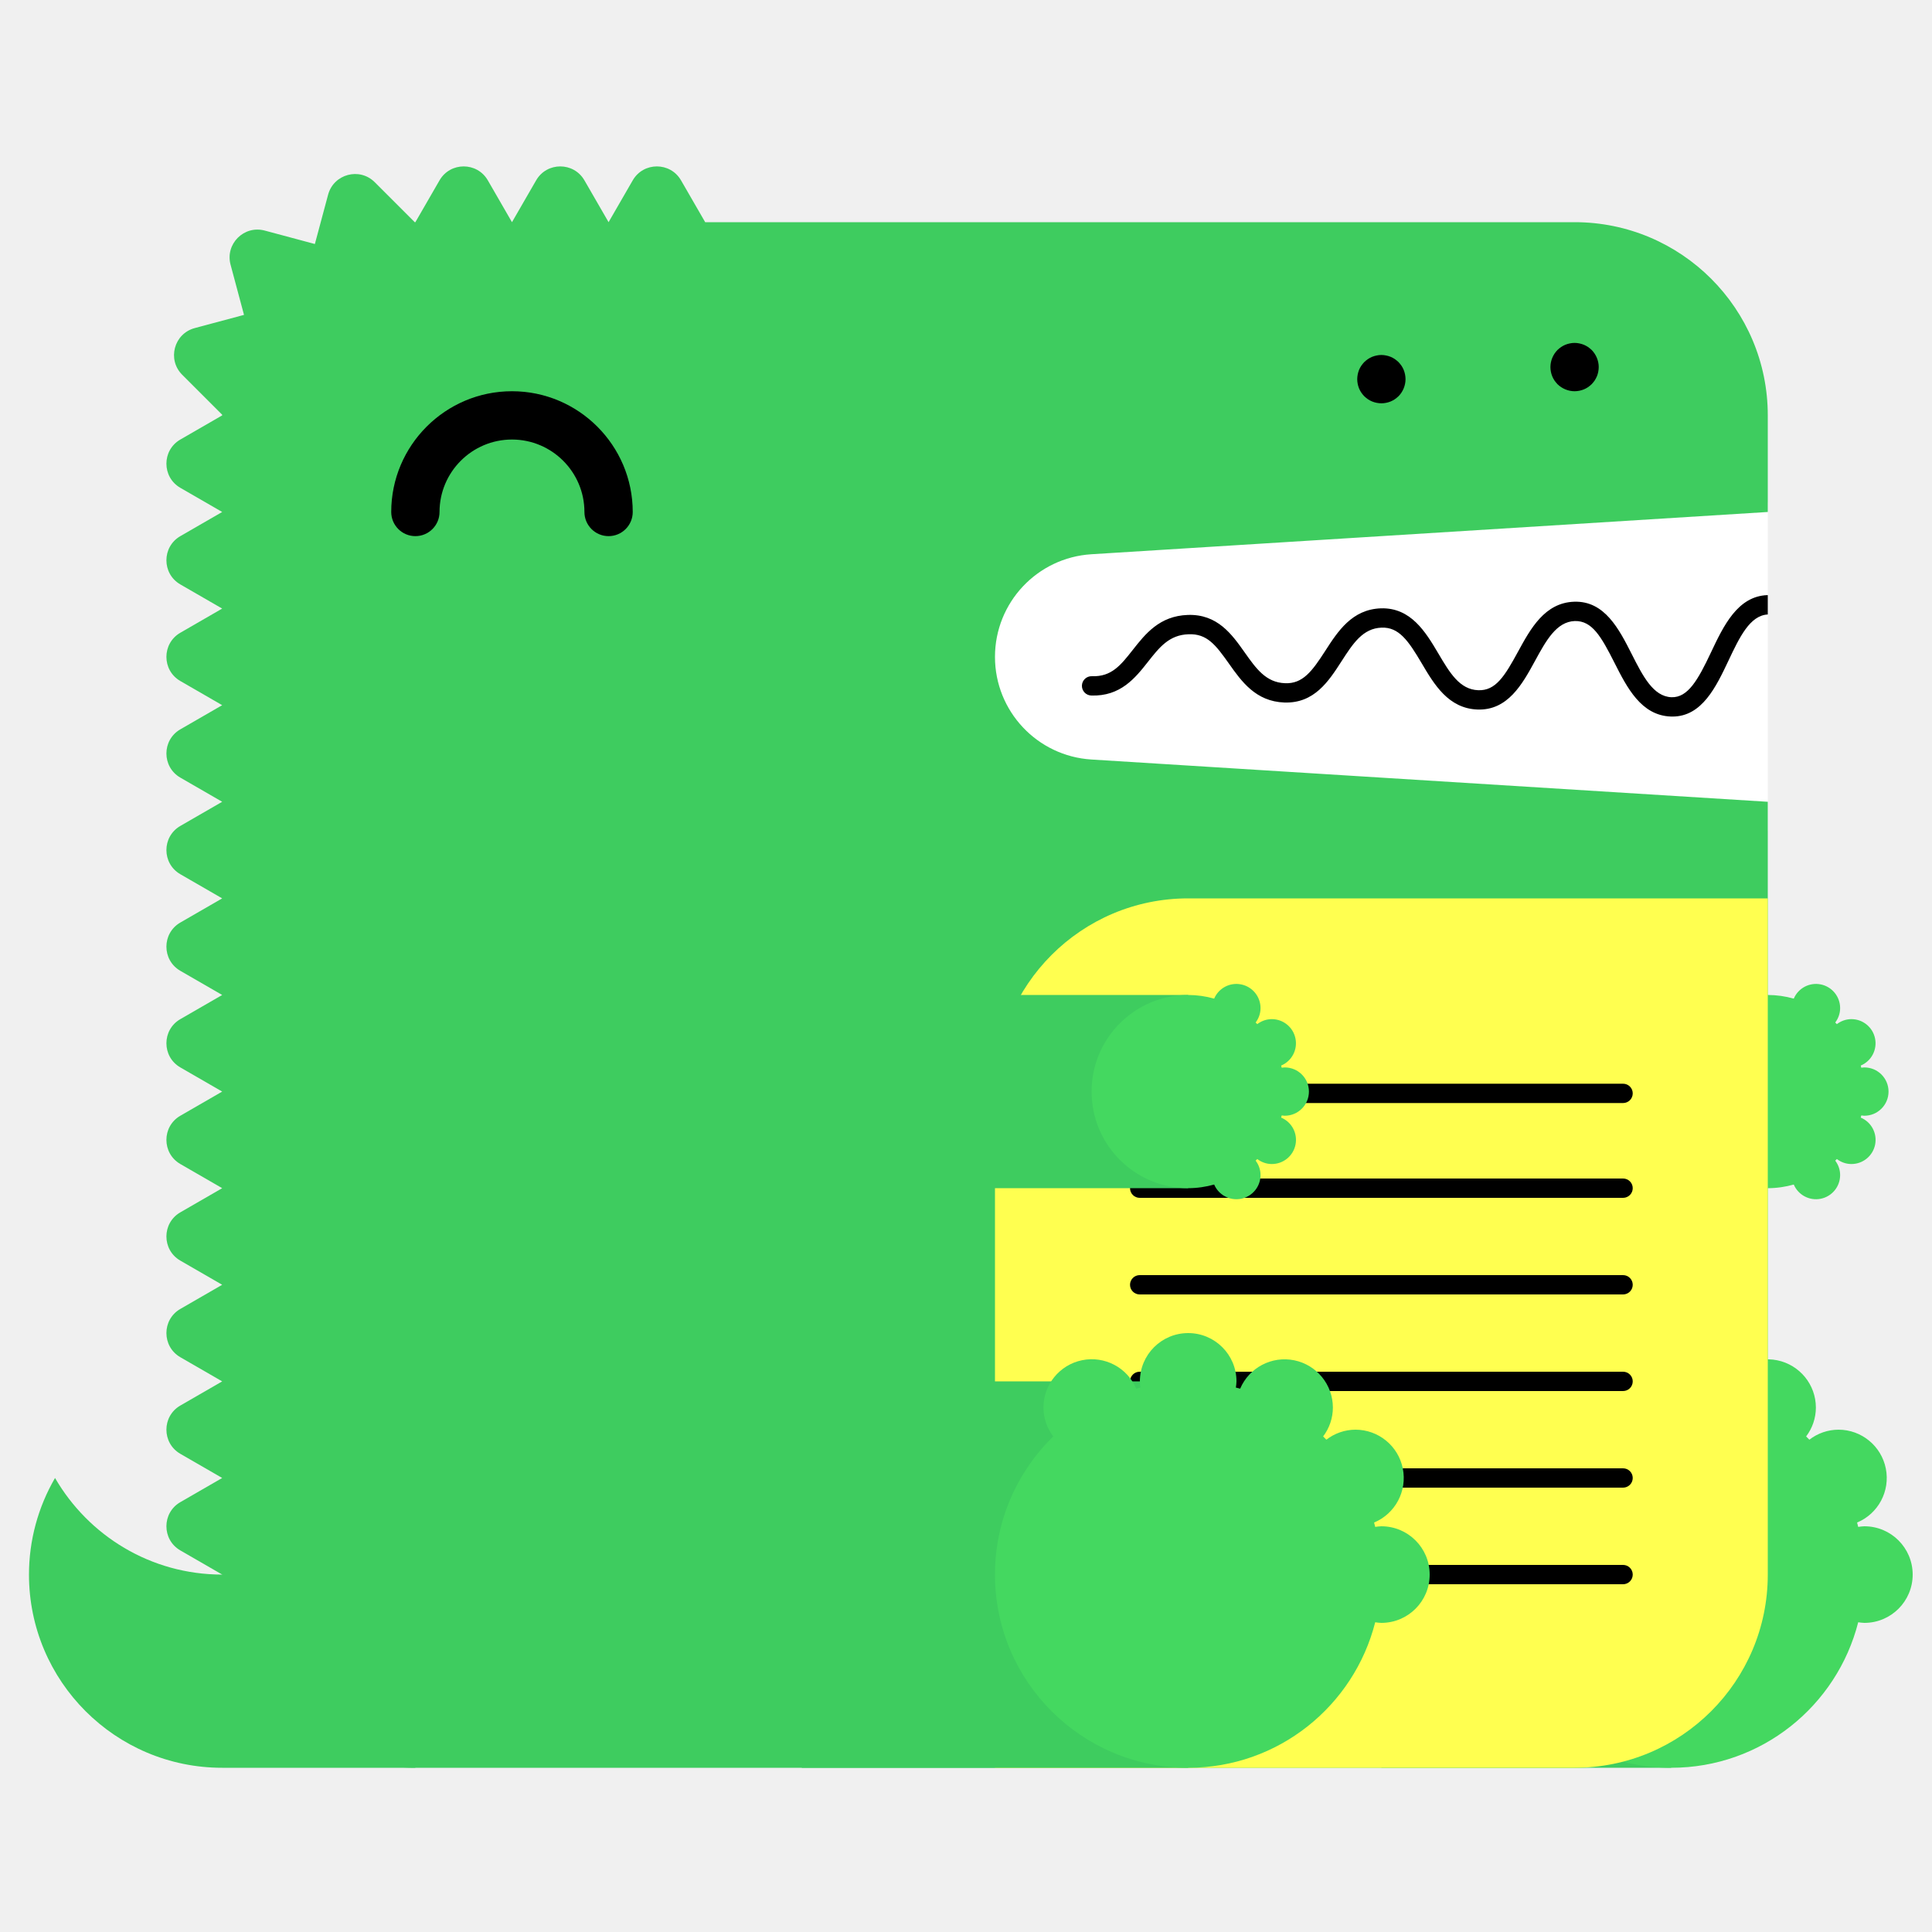
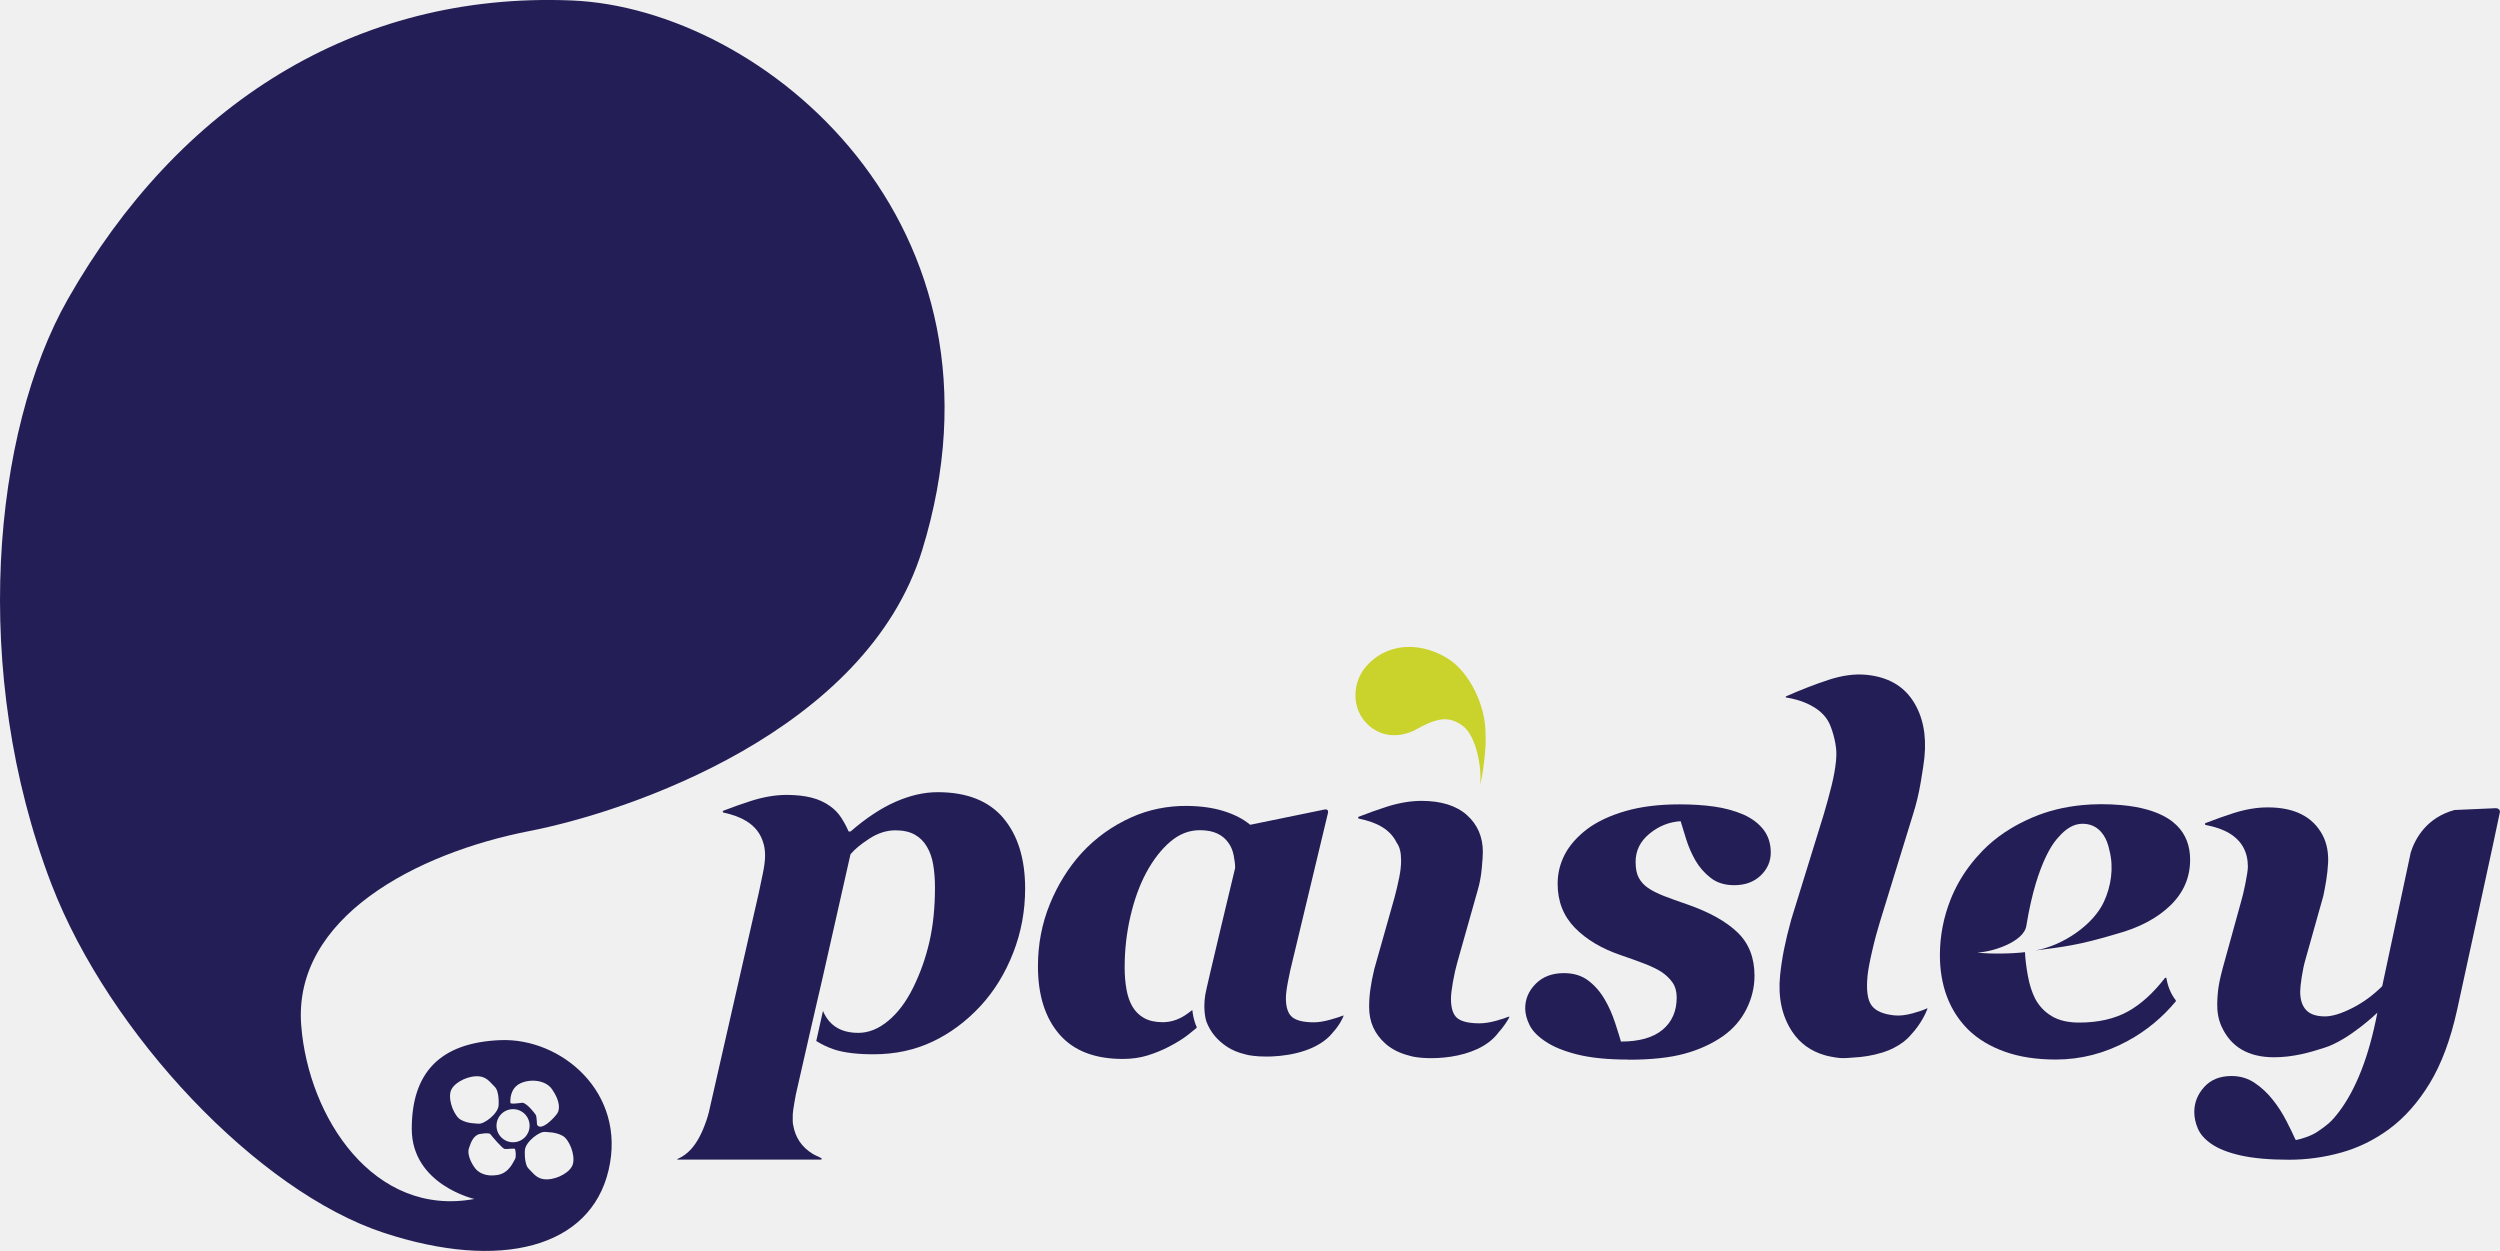
- <svg xmlns="http://www.w3.org/2000/svg" width="200" height="200" viewBox="0 0 200 200">
-   <g fill="none" fill-rule="evenodd">
-     <path fill="#FFF" d="M99 52h84v34H99z" />
-     <path d="M23 163c-7.398 0-13.843-4.027-17.303-10A19.886 19.886 0 0 0 3 163c0 11.046 8.954 20 20 20h20v-20H23z" fill="#3ECC5F" />
-     <path d="M112.98 57.376L183 53V43c0-11.046-8.954-20-20-20H73l-2.5-4.33c-1.112-1.925-3.889-1.925-5 0L63 23l-2.5-4.33c-1.111-1.925-3.889-1.925-5 0L53 23l-2.5-4.33c-1.111-1.925-3.889-1.925-5 0L43 23c-.022 0-.042.003-.065.003l-4.142-4.141c-1.57-1.571-4.252-.853-4.828 1.294l-1.369 5.104-5.192-1.392c-2.148-.575-4.111 1.389-3.535 3.536l1.39 5.193-5.102 1.367c-2.148.576-2.867 3.259-1.296 4.83l4.142 4.142c0 .021-.003.042-.003.064l-4.33 2.5c-1.925 1.111-1.925 3.889 0 5L23 53l-4.33 2.5c-1.925 1.111-1.925 3.889 0 5L23 63l-4.33 2.5c-1.925 1.111-1.925 3.889 0 5L23 73l-4.33 2.5c-1.925 1.111-1.925 3.889 0 5L23 83l-4.33 2.5c-1.925 1.111-1.925 3.889 0 5L23 93l-4.33 2.5c-1.925 1.111-1.925 3.889 0 5L23 103l-4.33 2.5c-1.925 1.111-1.925 3.889 0 5L23 113l-4.33 2.5c-1.925 1.111-1.925 3.889 0 5L23 123l-4.33 2.5c-1.925 1.111-1.925 3.889 0 5L23 133l-4.33 2.5c-1.925 1.111-1.925 3.889 0 5L23 143l-4.33 2.5c-1.925 1.111-1.925 3.889 0 5L23 153l-4.33 2.5c-1.925 1.111-1.925 3.889 0 5L23 163c0 11.046 8.954 20 20 20h120c11.046 0 20-8.954 20-20V83l-70.02-4.376A10.645 10.645 0 0 1 103 68c0-5.621 4.37-10.273 9.98-10.624" fill="#3ECC5F" />
-     <path fill="#3ECC5F" d="M143 183h30v-40h-30z" />
-     <path d="M193 158c-.219 0-.428.037-.639.064-.038-.15-.074-.301-.116-.451A5 5 0 0 0 190.32 148a4.96 4.96 0 0 0-3.016 1.036 26.531 26.531 0 0 0-.335-.336 4.955 4.955 0 0 0 1.011-2.987 5 5 0 0 0-9.599-1.959c-.148-.042-.297-.077-.445-.115.027-.211.064-.42.064-.639a5 5 0 0 0-5-5 5 5 0 0 0-5 5c0 .219.037.428.064.639-.148.038-.297.073-.445.115a4.998 4.998 0 0 0-9.599 1.959c0 1.125.384 2.151 1.011 2.987-3.717 3.632-6.031 8.693-6.031 14.3 0 11.046 8.954 20 20 20 9.339 0 17.16-6.41 19.361-15.064.211.027.42.064.639.064a5 5 0 0 0 5-5 5 5 0 0 0-5-5" fill="#44D860" />
-     <path fill="#3ECC5F" d="M153 123h30v-20h-30z" />
-     <path d="M193 115.5a2.5 2.5 0 1 0 0-5c-.109 0-.214.019-.319.032-.02-.075-.037-.15-.058-.225a2.501 2.501 0 0 0-.963-4.807c-.569 0-1.088.197-1.508.518a6.653 6.653 0 0 0-.168-.168c.314-.417.506-.931.506-1.494a2.5 2.5 0 0 0-4.8-.979A9.987 9.987 0 0 0 183 103c-5.522 0-10 4.478-10 10s4.478 10 10 10c.934 0 1.833-.138 2.69-.377a2.5 2.5 0 0 0 4.8-.979c0-.563-.192-1.077-.506-1.494.057-.055.113-.111.168-.168.42.321.939.518 1.508.518a2.5 2.5 0 0 0 .963-4.807c.021-.074.038-.15.058-.225.105.013.21.032.319.032" fill="#44D860" />
-     <path d="M63 55.5a2.5 2.5 0 0 1-2.5-2.5c0-4.136-3.364-7.5-7.5-7.5s-7.5 3.364-7.5 7.5a2.5 2.5 0 1 1-5 0c0-6.893 5.607-12.5 12.5-12.5S65.5 46.107 65.5 53a2.5 2.5 0 0 1-2.5 2.5" fill="#000" />
-     <path d="M103 183h60c11.046 0 20-8.954 20-20V93h-60c-11.046 0-20 8.954-20 20v70z" fill="#FFFF50" />
-     <path d="M168.02 124h-50.04a1 1 0 1 1 0-2h50.04a1 1 0 1 1 0 2m0 20h-50.04a1 1 0 1 1 0-2h50.04a1 1 0 1 1 0 2m0 20h-50.04a1 1 0 1 1 0-2h50.04a1 1 0 1 1 0 2m0-49.814h-50.04a1 1 0 1 1 0-2h50.04a1 1 0 1 1 0 2m0 19.814h-50.04a1 1 0 1 1 0-2h50.04a1 1 0 1 1 0 2m0 20h-50.04a1 1 0 1 1 0-2h50.04a1 1 0 1 1 0 2M183 61.611c-.012 0-.022-.006-.034-.005-3.09.105-4.552 3.196-5.842 5.923-1.346 2.85-2.387 4.703-4.093 4.647-1.889-.068-2.969-2.202-4.113-4.46-1.314-2.594-2.814-5.536-5.963-5.426-3.046.104-4.513 2.794-5.807 5.167-1.377 2.528-2.314 4.065-4.121 3.994-1.927-.07-2.951-1.805-4.136-3.813-1.321-2.236-2.848-4.75-5.936-4.664-2.994.103-4.465 2.385-5.763 4.4-1.373 2.13-2.335 3.428-4.165 3.351-1.973-.07-2.992-1.51-4.171-3.177-1.324-1.873-2.816-3.993-5.895-3.89-2.928.1-4.399 1.97-5.696 3.618-1.232 1.564-2.194 2.802-4.229 2.724a1 1 0 0 0-.072 2c3.017.101 4.545-1.8 5.872-3.487 1.177-1.496 2.193-2.787 4.193-2.855 1.926-.082 2.829 1.115 4.195 3.045 1.297 1.834 2.769 3.914 5.731 4.021 3.103.104 4.596-2.215 5.918-4.267 1.182-1.834 2.202-3.417 4.15-3.484 1.793-.067 2.769 1.35 4.145 3.681 1.297 2.197 2.766 4.686 5.787 4.796 3.125.108 4.634-2.62 5.949-5.035 1.139-2.088 2.214-4.06 4.119-4.126 1.793-.042 2.728 1.595 4.111 4.33 1.292 2.553 2.757 5.445 5.825 5.556l.169.003c3.064 0 4.518-3.075 5.805-5.794 1.139-2.41 2.217-4.68 4.067-4.773v-2z" fill="#000" />
-     <path fill="#3ECC5F" d="M83 183h40v-40H83z" />
-     <path d="M143 158c-.219 0-.428.037-.639.064-.038-.15-.074-.301-.116-.451A5 5 0 0 0 140.32 148a4.96 4.96 0 0 0-3.016 1.036 26.531 26.531 0 0 0-.335-.336 4.955 4.955 0 0 0 1.011-2.987 5 5 0 0 0-9.599-1.959c-.148-.042-.297-.077-.445-.115.027-.211.064-.42.064-.639a5 5 0 0 0-5-5 5 5 0 0 0-5 5c0 .219.037.428.064.639-.148.038-.297.073-.445.115a4.998 4.998 0 0 0-9.599 1.959c0 1.125.384 2.151 1.011 2.987-3.717 3.632-6.031 8.693-6.031 14.3 0 11.046 8.954 20 20 20 9.339 0 17.16-6.41 19.361-15.064.211.027.42.064.639.064a5 5 0 0 0 5-5 5 5 0 0 0-5-5" fill="#44D860" />
-     <path fill="#3ECC5F" d="M83 123h40v-20H83z" />
-     <path d="M133 115.5a2.5 2.5 0 1 0 0-5c-.109 0-.214.019-.319.032-.02-.075-.037-.15-.058-.225a2.501 2.501 0 0 0-.963-4.807c-.569 0-1.088.197-1.508.518a6.653 6.653 0 0 0-.168-.168c.314-.417.506-.931.506-1.494a2.5 2.5 0 0 0-4.8-.979A9.987 9.987 0 0 0 123 103c-5.522 0-10 4.478-10 10s4.478 10 10 10c.934 0 1.833-.138 2.69-.377a2.5 2.5 0 0 0 4.8-.979c0-.563-.192-1.077-.506-1.494.057-.055.113-.111.168-.168.42.321.939.518 1.508.518a2.5 2.5 0 0 0 .963-4.807c.021-.074.038-.15.058-.225.105.013.21.032.319.032" fill="#44D860" />
-     <path d="M143 41.75c-.16 0-.33-.02-.49-.05a2.52 2.52 0 0 1-.47-.14c-.15-.06-.29-.14-.431-.23-.13-.09-.259-.2-.38-.31-.109-.12-.219-.24-.309-.38s-.17-.28-.231-.43a2.619 2.619 0 0 1-.189-.96c0-.16.02-.33.05-.49.03-.16.08-.31.139-.47.061-.15.141-.29.231-.43.09-.13.2-.26.309-.38.121-.11.25-.22.38-.31.141-.09.281-.17.431-.23.149-.06.31-.11.47-.14.32-.07.65-.07.98 0 .159.03.32.08.47.14.149.06.29.14.43.23.13.09.259.2.38.31.11.12.22.25.31.38.09.14.17.28.23.43.06.16.11.31.14.47.029.16.05.33.05.49 0 .66-.271 1.31-.73 1.77-.121.11-.25.22-.38.31-.14.09-.281.17-.43.23a2.565 2.565 0 0 1-.96.19m20-1.25c-.66 0-1.3-.27-1.771-.73a3.802 3.802 0 0 1-.309-.38c-.09-.14-.17-.28-.231-.43a2.619 2.619 0 0 1-.189-.96c0-.66.27-1.3.729-1.77.121-.11.25-.22.38-.31.141-.09.281-.17.431-.23.149-.06.31-.11.47-.14.32-.07.66-.07.98 0 .159.03.32.08.47.14.149.06.29.14.43.23.13.09.259.2.38.31.459.47.73 1.11.73 1.77 0 .16-.021.33-.05.49-.03.16-.08.32-.14.47-.07.15-.14.29-.23.43-.09.13-.2.26-.31.38-.121.11-.25.22-.38.31-.14.09-.281.17-.43.23a2.565 2.565 0 0 1-.96.19" fill="#000" />
+ <svg xmlns="http://www.w3.org/2000/svg" id="Layer_1" viewBox="0 0 595.07 297.76">
+   <defs>
+     <style>.cls-1{fill:#cad22c;}.cls-2{fill:#231f56;}</style>
+   </defs>
+   <g>
+     <path class="cls-2" d="m387.63,252.21c-4.87,0-8.9-.4-12.09-1.19-3.19-.79-5.71-1.81-7.57-3.05-1.9-1.24-3.19-2.56-3.89-3.97-.69-1.41-1.04-2.73-1.04-3.97,0-2.24.84-4.2,2.52-5.88,1.68-1.68,3.91-2.52,6.7-2.52,2.32,0,4.26.6,5.83,1.8,1.57,1.2,2.87,2.71,3.91,4.52.97,1.66,1.78,3.5,2.44,5.51.66,2.01,1.12,3.5,1.39,4.46,4.37,0,7.67-.94,9.91-2.81,2.24-1.87,3.36-4.44,3.36-7.68,0-1.43-.34-2.63-1.01-3.59-.68-.96-1.58-1.82-2.69-2.55-1.12-.7-2.55-1.37-4.29-2.03-1.74-.66-3.46-1.27-5.16-1.85-4.68-1.58-8.38-3.78-11.1-6.58-2.72-2.8-4.09-6.29-4.09-10.47,0-2.47.57-4.8,1.71-6.99,1.14-2.18,2.93-4.2,5.36-6.06,2.4-1.78,5.43-3.2,9.1-4.26,3.67-1.06,7.96-1.59,12.87-1.59,2.94,0,5.66.17,8.18.52,2.51.35,4.85.99,7.02,1.91,2.05.93,3.64,2.14,4.78,3.62,1.14,1.49,1.71,3.3,1.71,5.42s-.8,3.95-2.41,5.48c-1.61,1.53-3.7,2.29-6.29,2.29-2.24,0-4.11-.58-5.6-1.74-1.49-1.16-2.7-2.54-3.62-4.13-.93-1.63-1.66-3.31-2.2-5.03-.54-1.73-.99-3.17-1.33-4.33-2.71.16-5.17,1.14-7.39,2.95-2.22,1.81-3.33,4.05-3.33,6.74,0,1.62.26,2.9.78,3.83.52.93,1.23,1.7,2.12,2.32,1,.7,2.27,1.34,3.8,1.94,1.53.6,3.43,1.28,5.71,2.06,5.26,1.85,9.22,4.08,11.89,6.67,2.67,2.59,4,6.01,4,10.26,0,2.78-.65,5.45-1.94,8-1.29,2.55-3.14,4.68-5.54,6.38-2.67,1.86-5.74,3.26-9.22,4.2-3.48.95-7.91,1.42-13.28,1.42Z" />
+     <path class="cls-2" d="m238.81,194.7c-3.49-4.1-8.7-6.14-15.64-6.14-3.19,0-6.52.76-9.99,2.28-3.47,1.52-7.04,3.88-10.71,7.07h-.48c-.48-1.12-1.07-2.22-1.77-3.3-.7-1.08-1.59-2-2.68-2.76-1.28-.92-2.77-1.59-4.45-2.01-1.69-.42-3.63-.63-5.84-.63-2.65,0-5.45.47-8.42,1.41-2.13.67-4.36,1.48-6.65,2.35-.22.09-.19.4.04.45,2.13.45,3.94,1.11,5.4,2,2.17,1.32,3.52,3.13,4.12,5.41.02.05.04.09.05.14.21.83.32,1.72.32,2.68,0,1.16-.19,2.64-.57,4.44-.38,1.8-.69,3.28-.93,4.44l-11.91,52.33c-.04.21-.12.37-.17.57h.02c-.05.18-.12.34-.17.52-.13.43-.25.87-.41,1.24-.91,2.59-2.03,4.7-3.39,6.25-.98,1.11-2.09,1.9-3.3,2.42-.13.06-.04.16-.04.16h34.13s.55-.12-.03-.43c-.65-.35-1.32-.59-1.89-.94-2.63-1.61-4.14-3.9-4.64-6.81-.14-.34-.14-1.54-.11-2.64.03-.95.73-4.67.73-4.67l2.83-12.42h0s.32-1.42.32-1.42c0,0,0,0,0,0l3.33-14.42,6.53-28.93c.96-1.16,2.45-2.4,4.49-3.72,2.03-1.32,4.11-1.98,6.22-1.98,1.83,0,3.36.34,4.58,1.02,1.22.68,2.18,1.64,2.9,2.88.72,1.2,1.22,2.63,1.5,4.29.28,1.66.42,3.47.42,5.43,0,4.76-.44,9.05-1.32,12.89-.88,3.84-2.17,7.5-3.89,10.97-1.64,3.32-3.6,5.94-5.9,7.85-2.29,1.92-4.68,2.88-7.15,2.88-2.99,0-5.29-.91-6.88-2.73-.65-.74-1.14-1.59-1.52-2.49l-1.6,7.16c1.33.81,2.75,1.53,4.37,2.05,2.34.74,5.43,1.11,9.26,1.11,5.11,0,9.79-1,14.03-3,4.24-2,8.05-4.84,11.45-8.51,3.28-3.56,5.86-7.77,7.76-12.62,1.9-4.86,2.85-9.96,2.85-15.32,0-7.11-1.74-12.72-5.23-16.82Z" />
+     <path class="cls-2" d="m594.5,192.42c.34.2.56.42.56.82s-10.2,47.14-10.2,47.14c-1.55,7.04-3.71,12.84-6.49,17.43-2.78,4.58-6.01,8.22-9.67,10.93-3.52,2.59-7.32,4.45-11.41,5.6-4.09,1.14-8.24,1.71-12.45,1.71-4.6,0-8.41-.34-11.44-1.01-3.03-.68-5.4-1.61-7.1-2.81-1.54-1.08-2.6-2.29-3.16-3.62-.56-1.33-.84-2.64-.84-3.91,0-2.24.79-4.23,2.37-5.97,1.58-1.74,3.74-2.61,6.48-2.61,2.08,0,3.95.56,5.59,1.68,1.64,1.12,3.08,2.47,4.31,4.06,1.2,1.51,2.27,3.18,3.21,5.02.9,1.75,1.6,3.19,2.1,4.33.04.1.14.16.25.13.66-.13,1.46-.36,2.4-.69,1.02-.37,1.88-.78,2.58-1.25,1-.66,1.89-1.32,2.66-1.97.77-.66,1.66-1.66,2.66-3.01,1.93-2.59,3.65-5.8,5.15-9.63,1.51-3.83,2.78-8.41,3.82-13.74,0,0-6.62,6.39-12.44,8.29-3.78,1.24-7.72,2.32-12.15,2.32-6.14,0-10.32-2.47-12.53-7.4-.76-1.69-1.04-3.56-1-5.41.02-1.01.08-2.04.2-3.08.13-1.24.49-2.98,1.08-5.22l4.37-15.83c.59-1.84,1.65-6.99,1.65-8.38,0-3.54-1.45-6.19-4.35-7.96-1.51-.92-3.43-1.58-5.68-2.01-.24-.05-.27-.37-.04-.46,2.3-.89,4.53-1.69,6.67-2.37,2.86-.91,5.57-1.36,8.13-1.36,6.35,0,10.7,2.19,13.04,6.58,1.08,2.04,1.44,4.38,1.32,6.69-.14,2.75-.64,5.42-1.12,7.74,0,0,0,.01,0,.02l-4.24,15.08c-.39,1.35-.7,2.8-.93,4.35-.23,1.55-.35,2.67-.35,3.37,0,1.94.47,3.41,1.42,4.41.95,1.01,2.44,1.51,4.48,1.51,1.69,0,3.84-.65,6.44-1.96,2.58-1.3,4.95-3.02,7.13-5.18.03-.03.06-.08.07-.13l6.05-28.35h0s.72-3.38.72-3.38c0,0,0-.02,0-.03,1.09-3.37,3.79-8.28,10.43-10.1.02,0,.04,0,.06,0l9.54-.42s.45-.04.67.09Z" />
+     <path class="cls-1" d="m344.83,156.89c5.05,3.26,8.87,11.28,8.76,17.84.25,2.41-.49,9.07-1.23,11.86,0,.03-.06.03-.05,0,.47-3.9-.99-11.46-4.08-13.78-3.52-2.64-6.46-1.83-11.56,1.03,0,0-5.89,3.28-10.89-1.19-4.23-3.79-4.12-10.45-.16-14.52,5.67-5.83,13.68-4.81,19.21-1.24Z" />
+     <path class="cls-2" d="m458.58,240.07c-.76.35-1.86.73-3.31,1.13-1.65.45-3.1.62-4.35.49-2.67-.27-4.49-1.06-5.45-2.39-.96-1.33-1.27-3.68-.94-7.06.13-1.34.5-3.3,1.1-5.89.59-2.59,1.21-4.87,1.83-6.87l7.95-25.82c.73-2.28,1.33-4.8,1.8-7.58.47-2.77.75-4.71.86-5.82.53-5.35-.38-9.84-2.74-13.46-2.37-3.62-6.04-5.67-11.02-6.17-2.76-.28-5.76.12-8.99,1.17-3.23,1.06-6.64,2.38-10.22,3.96l-.07.24c1.91.3,3.61.78,5.08,1.45,2.45,1.11,4.4,2.67,5.39,4.88.89,2,1.71,5.26,1.6,7.47-.01.29-.02.59-.05.88-.01.16-.01.3-.03.46-.18,1.8-.53,3.78-1.07,5.93-.53,2.15-1.15,4.43-1.86,6.82l-7.72,24.97c-.73,2.63-1.3,5-1.72,7.1-.42,2.1-.73,4.17-.94,6.21-.52,5.24.44,9.69,2.87,13.38,1.87,2.82,4.5,4.7,7.88,5.65.06.02.13.05.2.06.23.06.5.12.8.18.74.16,1.5.3,2.31.38.95.09,2.19.03,3.46-.1,2.15-.11,4.51-.46,6.76-1.17,0,0,.03,0,.04,0,.02,0,.03-.01.05-.02.08-.03.16-.05.23-.08.87-.27,1.68-.61,2.43-1,1.62-.81,3.09-1.89,4.24-3.28,2.31-2.49,3.46-5.15,3.79-6,.07-.18-.09-.18-.2-.13Z" />
+     <path class="cls-2" d="m359.09,242c-.67.28-1.65.6-2.93.96-1.49.41-2.82.62-3.99.62-2.5,0-4.27-.41-5.28-1.23-1.02-.82-1.52-2.37-1.52-4.64,0-.9.16-2.23.47-4,.31-1.76.67-3.33,1.06-4.7l4.83-17.1c.47-1.57.79-3.29.97-5.17.18-1.88.26-3.19.26-3.94,0-3.6-1.27-6.53-3.79-8.79-2.53-2.25-6.13-3.38-10.8-3.38-2.59,0-5.33.46-8.24,1.38-2.15.68-4.4,1.5-6.71,2.39-.23.09-.19.42.04.46,2.19.44,4.06,1.1,5.55,2.01,1.6.98,2.73,2.25,3.46,3.76.68.9,1.03,2.27,1.03,4.17,0,1.21-.14,2.55-.44,4.03-.29,1.47-.66,3.03-1.09,4.67l-4.85,17.16c-.43,1.8-.75,3.42-.94,4.85-.2,1.43-.29,2.83-.29,4.2,0,3.53,1.3,6.43,3.91,8.73,1.52,1.34,3.41,2.27,5.64,2.83.04.01.08.03.12.04,3.52,1.09,15.84,1.21,20.95-5.32.01-.02.01-.03.02-.05,1.5-1.63,2.4-3.18,2.72-3.79.09-.17-.05-.18-.16-.14Z" />
+     <path class="cls-2" d="m317.14,245.88c1.73-1.84,2.48-3.59,2.67-4.08.03-.09-.03-.1-.07-.08-.63.26-1.66.59-3.08.99-1.52.42-2.81.63-3.89.63-2.46,0-4.19-.41-5.19-1.24-1-.83-1.5-2.33-1.5-4.52,0-.92.17-2.28.52-4.06.34-1.79.67-3.27.98-4.47l8.49-35.44s.35-1.16-.81-.92c-1.16.24-17.68,3.63-17.68,3.63-1.65-1.38-3.78-2.48-6.37-3.28-2.49-.77-5.38-1.18-8.68-1.21-4.56-.04-9.06.84-13.22,2.71-4.55,2.04-8.51,4.88-11.87,8.52-3.15,3.49-5.67,7.54-7.55,12.15-1.88,4.61-2.83,9.54-2.83,14.8,0,6.83,1.69,12.22,5.07,16.15,3.38,3.93,8.42,5.9,15.11,5.9,2.15,0,4.12-.28,5.91-.83,1.79-.56,3.49-1.25,5.1-2.09,1.85-.95,3.37-1.91,4.58-2.86.62-.49,1.28-1.02,1.94-1.57.08-.07.11-.17.07-.27-.32-.67-.61-1.58-.82-2.62-.09-.45-.15-.89-.19-1.3,0-.05-.09-.07-.13-.04-.56.44-1.12.87-1.72,1.25-1.67,1.06-3.42,1.58-5.22,1.58s-3.24-.33-4.42-.98c-1.17-.65-2.11-1.57-2.8-2.76-.65-1.11-1.13-2.47-1.41-4.09-.29-1.61-.43-3.36-.43-5.24,0-4.14.46-8.2,1.38-12.17.93-3.97,2.19-7.45,3.81-10.45,1.65-3.03,3.55-5.46,5.68-7.28,2.14-1.82,4.47-2.73,7.01-2.73,1.65,0,3.04.26,4.15.78,1.12.52,2.02,1.28,2.71,2.28.58.8.98,1.78,1.21,2.93.23,1.15.35,2.15.35,2.99,0,0-6.82,28.35-7.11,30.18-.62,3.85.26,6.37.26,6.37.92,2.46,2.56,4.46,4.92,6.02,1.2.79,2.61,1.38,4.22,1.77.02,0,.03.01.05.02,1.04.31,2.86.54,5.03.54.06,0,.11,0,.17,0,.05,0,.1,0,.15,0,.29,0,.59-.01.89-.02.03,0,.07,0,.1,0,4.94-.2,11.15-1.57,14.45-5.55Z" />
+     <path class="cls-2" d="m515.71,232.91c-.03-.2-.28-.27-.41-.1-2.8,3.61-5.74,6.26-8.8,7.95-3.19,1.76-7.07,2.64-11.63,2.64-2.63,0-4.8-.51-6.5-1.53-1.7-1.02-3.01-2.41-3.94-4.15-.77-1.51-1.35-3.33-1.74-5.45-.38-2.08-.61-3.95-.69-5.63-3.11.39-8.56.45-11.13.11-.04,0-.03-.06,0-.06,3.06-.03,10.9-2.43,11.46-6.34,2.63-16.23,7.31-20.68,7.52-20.93,1.87-2.23,3.81-3.34,5.83-3.34,1.81,0,3.27.64,4.41,1.91,0,0,0,0,0,0,.2.22.39.46.57.73.69,1.01,1.17,2.29,1.47,3.81,1.04,4.07.35,8.48-1.35,12.14-2.54,5.46-9.64,10.34-16.19,11.55.01,0,.02,0,.04,0,3.19-.38,5.99-.78,8.35-1.21,3-.54,6.62-1.45,10.87-2.73,5.37-1.47,9.62-3.72,12.76-6.76,3.13-3.03,4.7-6.66,4.7-10.87,0-3.36-1.06-6.07-3.15-8.15-.04-.04-.09-.08-.13-.12-.29-.28-.59-.55-.92-.81-.38-.3-.79-.58-1.22-.84-2.71-1.65-6.35-2.68-10.92-3.1-1.52-.14-3.15-.21-4.88-.21-.78,0-1.55.02-2.31.06-.11,0-.21.02-.32.02-.67.04-1.34.08-1.99.15-.05,0-.1.01-.15.02-4.04.41-7.83,1.35-11.35,2.83-.18.08-.35.16-.53.23h0s0,0,0,0c-1.73.76-3.36,1.59-4.87,2.51-.01,0-.03.02-.04.03-.49.3-.96.6-1.43.91-.05.03-.1.07-.15.11-.42.29-.84.58-1.25.88-.11.08-.21.16-.31.25-.34.26-.69.53-1.02.8-.19.16-.37.33-.56.49-.24.21-.48.41-.71.62-.41.38-.81.77-1.2,1.17-.54.56-1.06,1.13-1.56,1.71-.09.1-.18.21-.27.32-.48.57-.95,1.15-1.39,1.74,0,0,0,0,0,0h0c-1.81,2.43-3.27,5.04-4.38,7.82-1.7,4.29-2.55,8.72-2.55,13.28,0,3.59.56,6.88,1.68,9.86,1.12,2.98,2.8,5.59,5.04,7.83,2.28,2.24,5.17,3.99,8.67,5.25,3.5,1.26,7.57,1.89,12.2,1.89,5.99,0,11.7-1.48,17.13-4.44,4.48-2.44,8.26-5.6,11.41-9.39.07-.08.07-.21,0-.29-1.1-1.43-1.85-3.14-2.2-5.18Z" />
  </g>
+   <path class="cls-2" d="m136.07.11C84.42-2,42.38,25.09,16.17,71.17-1.76,102.7-7.15,159.96,12.28,210.54c13.72,35.6,49.16,73.07,79.07,82.9,27.75,9.13,49.17,3.6,53.51-14.91,4.34-18.51-11.28-31.52-25.74-30.95-14.46.58-21.11,7.81-21.11,21.11s14.9,16.7,14.9,16.7c-23.86,4.41-39.48-19.29-41.21-41.28-2.02-25.74,27.47-41.07,54.33-46.3,23.6-4.6,80.15-23.69,93.45-66.78C243.46,53.38,181.79,1.98,136.07.11Zm-17.39,263.04c-.16,1.97-3.47,4.5-4.8,4.32-.67-.09-2.47.02-4.19-.93-1.49-.82-2.99-4.32-2.46-6.62.44-1.94,3.57-3.66,6.09-3.74,2.52-.08,3.25,1.4,4.43,2.5,1.18,1.1.93,4.46.93,4.46Zm13.98,1.85c-.55.89-3.91,4.5-4.84,2.68,0,0-.07-1.89-.27-2.27s-2.3-3.05-3.29-2.92-2.78.37-2.78,0-.24-3.38,2.4-4.63c2.33-1.1,5.97-.82,7.52,1.41,2.02,2.91,1.82,4.84,1.27,5.73Zm-7.72,8.75c.16-1.97,3.47-4.5,4.8-4.32.67.09,2.47-.02,4.19.93,1.49.82,2.99,4.32,2.46,6.62-.44,1.94-3.57,3.66-6.09,3.74-2.52.08-3.25-1.4-4.43-2.5-1.18-1.1-.93-4.46-.93-4.46Zm-2.82-1.86c-2.18,0-3.94-1.76-3.94-3.94s1.76-3.94,3.94-3.94,3.94,1.76,3.94,3.94-1.76,3.94-3.94,3.94Zm-8.75,6.5c-.65-.65-2.33-3.23-1.75-5.08.58-1.85,1.2-2.88,2.33-3.33,0,0,2.4-.51,2.78,0s2.85,3.4,3.36,3.5c.51.1,2.3-.21,2.47,0,.17.21.38,1.92,0,2.47s-1.33,3.29-4.2,3.74c-2.87.45-4.34-.65-5-1.3Z" />
</svg>
